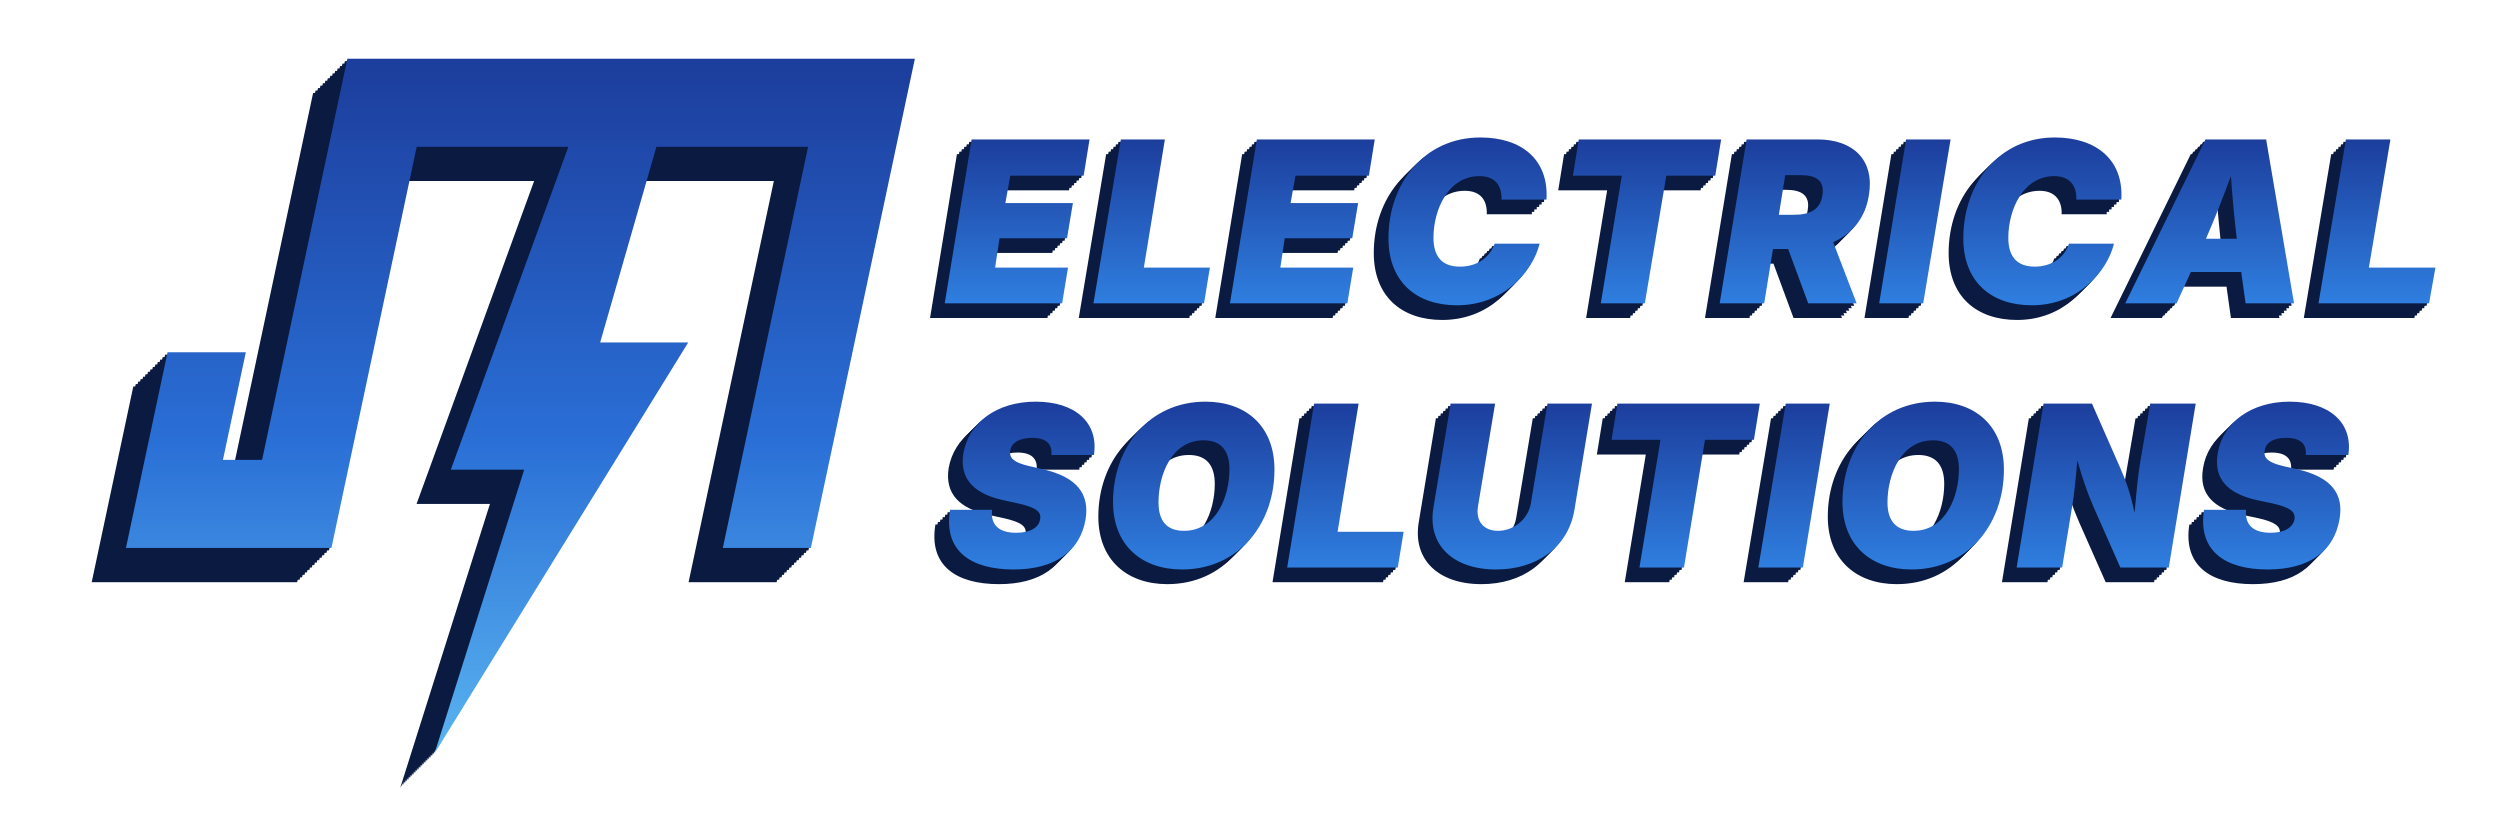
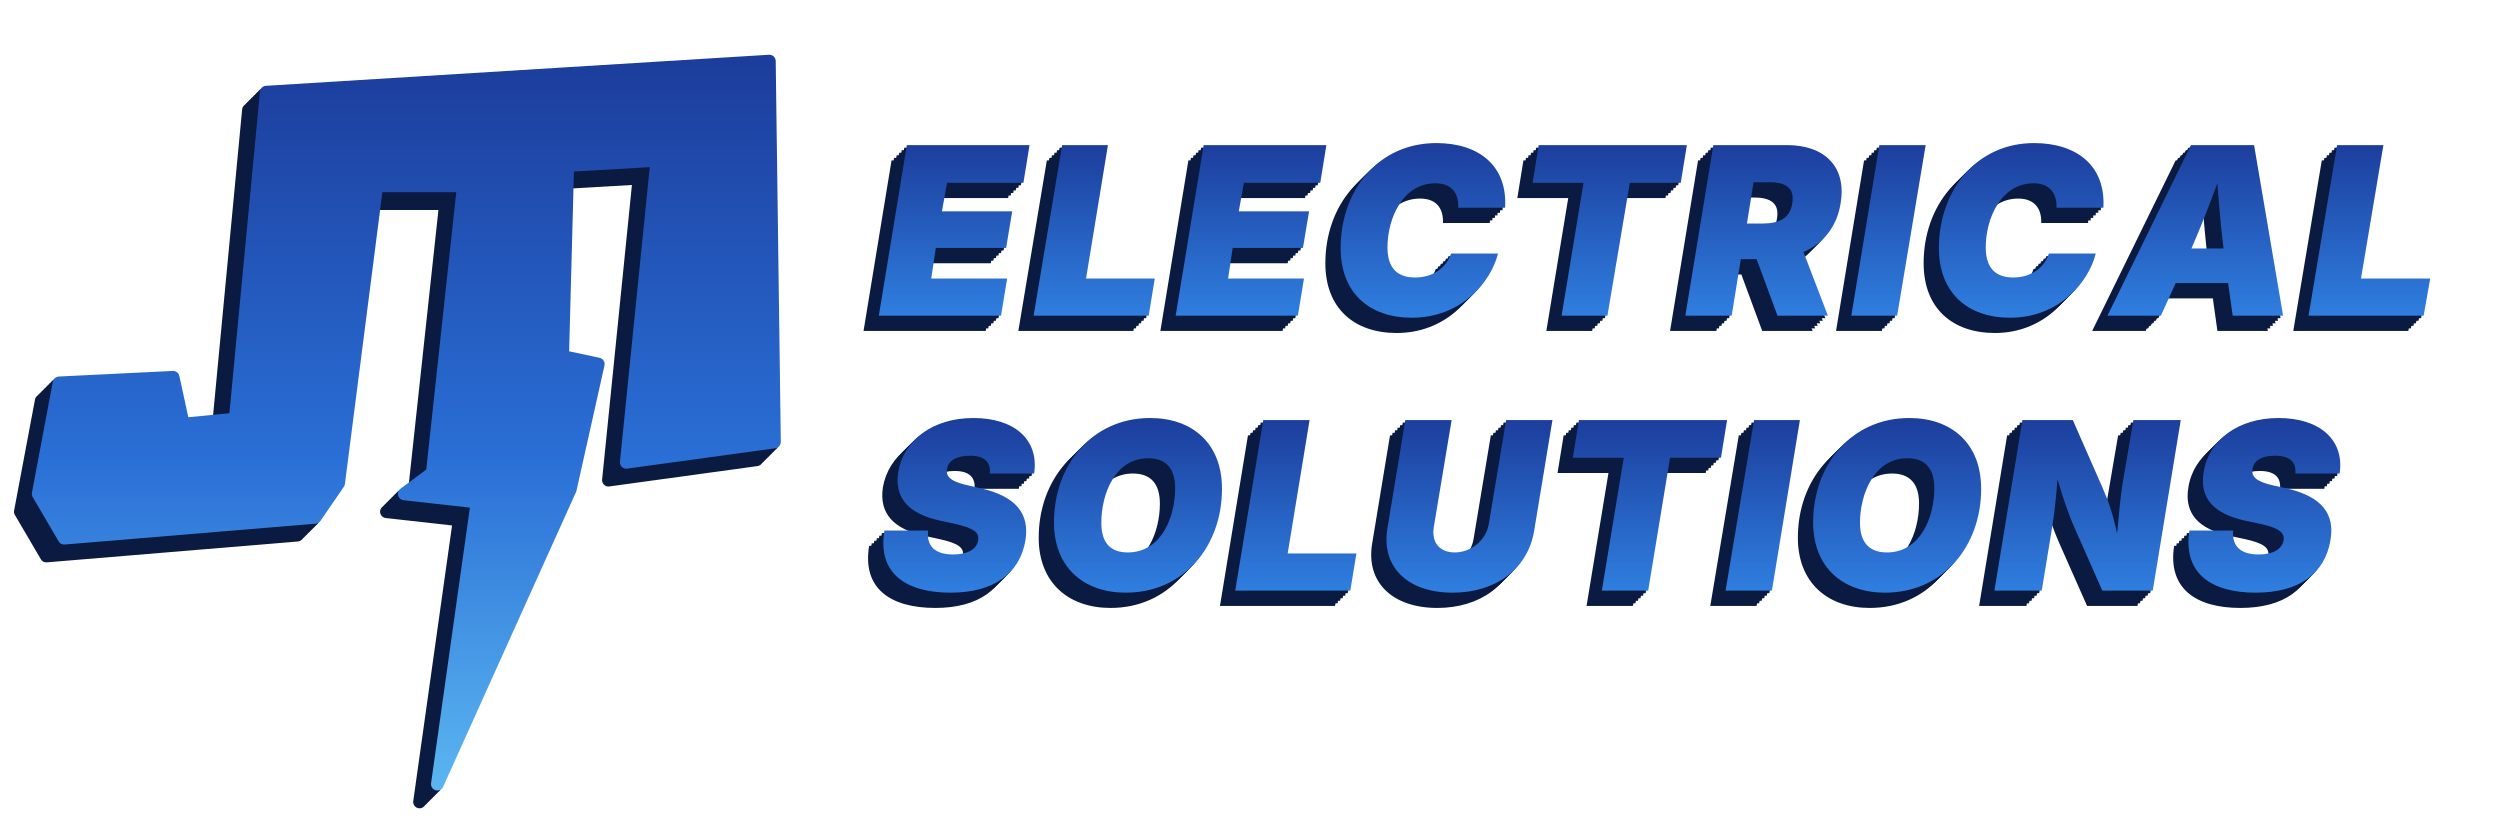
- <svg xmlns="http://www.w3.org/2000/svg" viewBox="0 0 511 167" width="511" height="167" role="img" aria-label="JM Electrical Solutions">
+ <svg xmlns="http://www.w3.org/2000/svg" viewBox="0 0 491 163.5" width="491" height="163.5" role="img" aria-label="JM Electrical Solutions">
  <defs>
    <linearGradient id="jmv" x1="0" y1="0" x2="0" y2="1">
      <stop offset="0" stop-color="#1c3d9c" />
      <stop offset=".55" stop-color="#2a6fd6" />
      <stop offset="1" stop-color="#5ab4f0" />
    </linearGradient>
    <linearGradient id="jmt" x1="0" y1="0" x2="0" y2="1">
      <stop offset="0" stop-color="#1c3d9c" />
      <stop offset="1" stop-color="#2f7fe0" />
    </linearGradient>
-     <path id="jmm" d="M0 60H16V82H24V0H140V100H122V18H91L88 58H106L72 142L78 84H63L73 18H42V100H0Z" transform="skewX(-12)" />
+     <path id="jmm" d="M44.8 6.1 L143.6 0 L144.6 74.8 L115.5 78.8 L121.5 19.5 L104 20.5 L103 58 L110 59.5 L104.5 84.1 L78.4 142 L86.2 86.6 L71.9 85 L77.4 80.9 L83.5 24.5 L66.5 24.5 L59 82.9 L54.4 89.6 L5.1 93.7 L0 85 L4.1 63.2 L26.5 62.1 L28.5 71.3 L38.7 70.3Z" />
    <path id="jl1" d="M0.1 0H24.1L25.3 -7.3H10.4L11.3 -13.3H25.1L26.3 -20.5H12.5L13.5 -26.1H28.5L29.7 -33.5H5.6ZM30.5 0H53.1L54.3 -7.3H40.8L45.1 -33.5H36.1ZM58.4 0H82.4L83.6 -7.3H68.7L69.6 -13.3H83.4L84.6 -20.5H70.8L71.8 -26.1H86.8L88 -33.5H63.9ZM104.8 0.4C114.4 0.4 120.3 -6.5 121.7 -12.2H112.5C111.5 -9.4 109 -7.5 105.4 -7.5C101.9 -7.5 100 -9.4 100 -13.4C100 -19.1 103 -26 109.4 -26C112.6 -26 114 -24.1 113.9 -21.2H123.1C123.6 -29.4 118 -33.9 109.6 -33.9C98.1 -33.9 90.8 -24.5 90.8 -13.3C90.8 -4.4 96.5 0.4 104.8 0.4ZM128.5 -26.1H138.5L134.2 0H143.2L147.6 -26.1H157.6L158.8 -33.5H129.7ZM158.5 0H167.6L169.4 -11.1H172.5L176.6 0H186.5L181.7 -12.5C185.6 -14.2 188.3 -17.5 189 -22.1C190.2 -29.2 185.9 -33.5 178.5 -33.5H164ZM170.6 -18.1 171.9 -26.2H175.1C178.3 -26.2 180 -25 179.5 -22.1C179.1 -19.2 177 -18.1 173.7 -18.1ZM205.7 -33.5H196.6L191.1 0H200.1ZM222.3 0.4C231.8 0.4 237.7 -6.5 239.1 -12.2H229.9C229 -9.4 226.4 -7.5 222.9 -7.5C219.4 -7.5 217.5 -9.4 217.5 -13.4C217.5 -19.1 220.5 -26 226.9 -26C230 -26 231.5 -24.1 231.4 -21.2H240.6C241.1 -29.4 235.4 -33.9 227 -33.9C215.6 -33.9 208.3 -24.5 208.3 -13.3C208.3 -4.4 214 0.4 222.3 0.4ZM241.4 0H251.9L254.8 -6.4H265.1L266 0H275.9L270.2 -33.5H257.8ZM257.9 -13.2C259.7 -17.3 261.4 -21.7 263 -26C263.3 -21.7 263.7 -17.3 264.2 -13.2ZM280.9 0H303.5L304.8 -7.3H291.2L295.6 -33.5H286.5Z" />
    <path id="jl2" d="M14.2 0.4C22.6 0.4 27.8 -3.3 28.9 -9.9C29.7 -15 27.2 -18.5 20.1 -20.1L17.5 -20.7C14.4 -21.4 13.2 -22.3 13.5 -23.9C13.7 -25.4 15.2 -26.5 18 -26.5C20.9 -26.5 22.1 -25.2 21.9 -23H30.6C31.6 -29.6 26.8 -33.9 18.7 -33.9C10.7 -33.9 5 -29.6 3.9 -23.3C3.1 -18 6.2 -15.1 11.9 -13.8L15.1 -13.1C18.7 -12.3 19.9 -11.4 19.6 -9.9C19.4 -8.2 17.6 -7.1 14.7 -7.1C11.2 -7.1 9.4 -8.7 9.8 -11.8H1.2C-0.2 -3.4 5.4 0.4 14.2 0.4ZM48.6 0.4C60.1 0.4 67.5 -8.8 67.5 -20C67.5 -29 61.6 -33.9 53.4 -33.9C41.9 -33.9 34.5 -24.6 34.5 -13.4C34.5 -4.5 40.4 0.4 48.6 0.4ZM49 -7.5C45.5 -7.5 43.8 -9.5 43.8 -13.3C43.8 -19 46.5 -26 53 -26C56.5 -26 58.3 -24 58.3 -20.1C58.3 -14.5 55.6 -7.5 49 -7.5ZM70.1 0H92.7L93.9 -7.3H80.4L84.7 -33.5H75.6ZM112.8 0.4C121.1 0.4 127.5 -4.1 128.8 -11.7L132.4 -33.5H123.3L119.9 -13.1C119.4 -10 116.5 -7.5 113.2 -7.5C110.3 -7.5 108.6 -9.4 109.1 -12.5L112.6 -33.5H103.5L100 -12.3C98.7 -4.7 103.9 0.4 112.8 0.4ZM136.4 -26.1H146.4L142.1 0H151.2L155.5 -26.1H165.5L166.7 -33.5H137.6ZM181 -33.5H172L166.4 0H175.5ZM197.7 0.4C209.2 0.4 216.6 -8.8 216.6 -20C216.6 -29 210.7 -33.9 202.5 -33.9C191 -33.9 183.6 -24.6 183.6 -13.4C183.6 -4.5 189.5 0.4 197.7 0.4ZM198.1 -7.5C194.6 -7.5 192.8 -9.5 192.8 -13.3C192.8 -19 195.6 -26 202.1 -26C205.6 -26 207.4 -24 207.4 -20.1C207.4 -14.5 204.7 -7.5 198.1 -7.5ZM219.2 0H228.5L230.5 -12.2C230.9 -14.4 231.3 -18.1 231.6 -21.9C232.7 -18.2 233.5 -15.6 235 -12.2L240.4 0H250.3L255.8 -33.5H246.5L244.4 -21.2C244 -18.8 243.6 -14.6 243.3 -11.2C242.5 -15 241.6 -17.6 240.4 -20.3L234.6 -33.5H224.7ZM270.5 0.4C279 0.4 284.1 -3.3 285.2 -9.9C286.1 -15 283.6 -18.5 276.5 -20.1L273.8 -20.7C270.8 -21.4 269.6 -22.3 269.9 -23.9C270.1 -25.4 271.5 -26.5 274.3 -26.5C277.3 -26.5 278.5 -25.2 278.3 -23H287C288 -29.6 283.1 -33.9 275 -33.9C267.1 -33.9 261.3 -29.6 260.3 -23.3C259.4 -18 262.5 -15.1 268.2 -13.8L271.5 -13.1C275.1 -12.3 276.2 -11.4 276 -9.9C275.7 -8.2 274 -7.1 271.1 -7.1C267.6 -7.1 265.8 -8.7 266.1 -11.8H257.5C256.2 -3.4 261.8 0.4 270.5 0.4Z" />
  </defs>
-   <g transform="translate(47,12)">
-     <use href="#jmm" x="-7.0" y="7.0" fill="#0a1a40" />
-     <use href="#jmm" x="-6.5" y="6.5" fill="#0a1a40" />
-     <use href="#jmm" x="-6.0" y="6.0" fill="#0a1a40" />
-     <use href="#jmm" x="-5.5" y="5.5" fill="#0a1a40" />
-     <use href="#jmm" x="-5.0" y="5.0" fill="#0a1a40" />
-     <use href="#jmm" x="-4.5" y="4.5" fill="#0a1a40" />
-     <use href="#jmm" x="-4.0" y="4.0" fill="#0a1a40" />
-     <use href="#jmm" x="-3.5" y="3.5" fill="#0a1a40" />
-     <use href="#jmm" x="-3.0" y="3.0" fill="#0a1a40" />
-     <use href="#jmm" x="-2.5" y="2.5" fill="#0a1a40" />
-     <use href="#jmm" x="-2.0" y="2.0" fill="#0a1a40" />
-     <use href="#jmm" x="-1.5" y="1.5" fill="#0a1a40" />
-     <use href="#jmm" x="-1.0" y="1.0" fill="#0a1a40" />
-     <use href="#jmm" x="-0.5" y="0.5" fill="#0a1a40" />
-     <use href="#jmm" fill="url(#jmv)" />
+   <g transform="translate(7.5,12)">
+     <use href="#jmm" x="-3.5" y="3.5" fill="#0a1a40" stroke="#0a1a40" stroke-width="2.5" stroke-linejoin="round" />
+     <use href="#jmm" x="-3.0" y="3.0" fill="#0a1a40" stroke="#0a1a40" stroke-width="2.5" stroke-linejoin="round" />
+     <use href="#jmm" x="-2.5" y="2.5" fill="#0a1a40" stroke="#0a1a40" stroke-width="2.5" stroke-linejoin="round" />
+     <use href="#jmm" x="-2.0" y="2.0" fill="#0a1a40" stroke="#0a1a40" stroke-width="2.5" stroke-linejoin="round" />
+     <use href="#jmm" x="-1.5" y="1.5" fill="#0a1a40" stroke="#0a1a40" stroke-width="2.5" stroke-linejoin="round" />
+     <use href="#jmm" x="-1.0" y="1.0" fill="#0a1a40" stroke="#0a1a40" stroke-width="2.5" stroke-linejoin="round" />
+     <use href="#jmm" x="-0.5" y="0.5" fill="#0a1a40" stroke="#0a1a40" stroke-width="2.5" stroke-linejoin="round" />
+     <use href="#jmm" fill="url(#jmv)" stroke="url(#jmv)" stroke-width="2.5" stroke-linejoin="round" />
  </g>
-   <g transform="translate(193,62)">
+   <g transform="translate(172.5,62)">
    <use href="#jl1" x="-3" y="3" fill="#0a1a40" />
    <use href="#jl1" x="-2.5" y="2.5" fill="#0a1a40" />
    <use href="#jl1" x="-2" y="2" fill="#0a1a40" />
    <use href="#jl1" x="-1.5" y="1.5" fill="#0a1a40" />
    <use href="#jl1" x="-1" y="1" fill="#0a1a40" />
    <use href="#jl1" x="-0.5" y="0.5" fill="#0a1a40" />
    <use href="#jl1" fill="url(#jmt)" />
  </g>
-   <g transform="translate(193,116)">
+   <g transform="translate(172.5,116)">
    <use href="#jl2" x="-3" y="3" fill="#0a1a40" />
    <use href="#jl2" x="-2.5" y="2.5" fill="#0a1a40" />
    <use href="#jl2" x="-2" y="2" fill="#0a1a40" />
    <use href="#jl2" x="-1.5" y="1.5" fill="#0a1a40" />
    <use href="#jl2" x="-1" y="1" fill="#0a1a40" />
    <use href="#jl2" x="-0.5" y="0.5" fill="#0a1a40" />
    <use href="#jl2" fill="url(#jmt)" />
  </g>
</svg>
